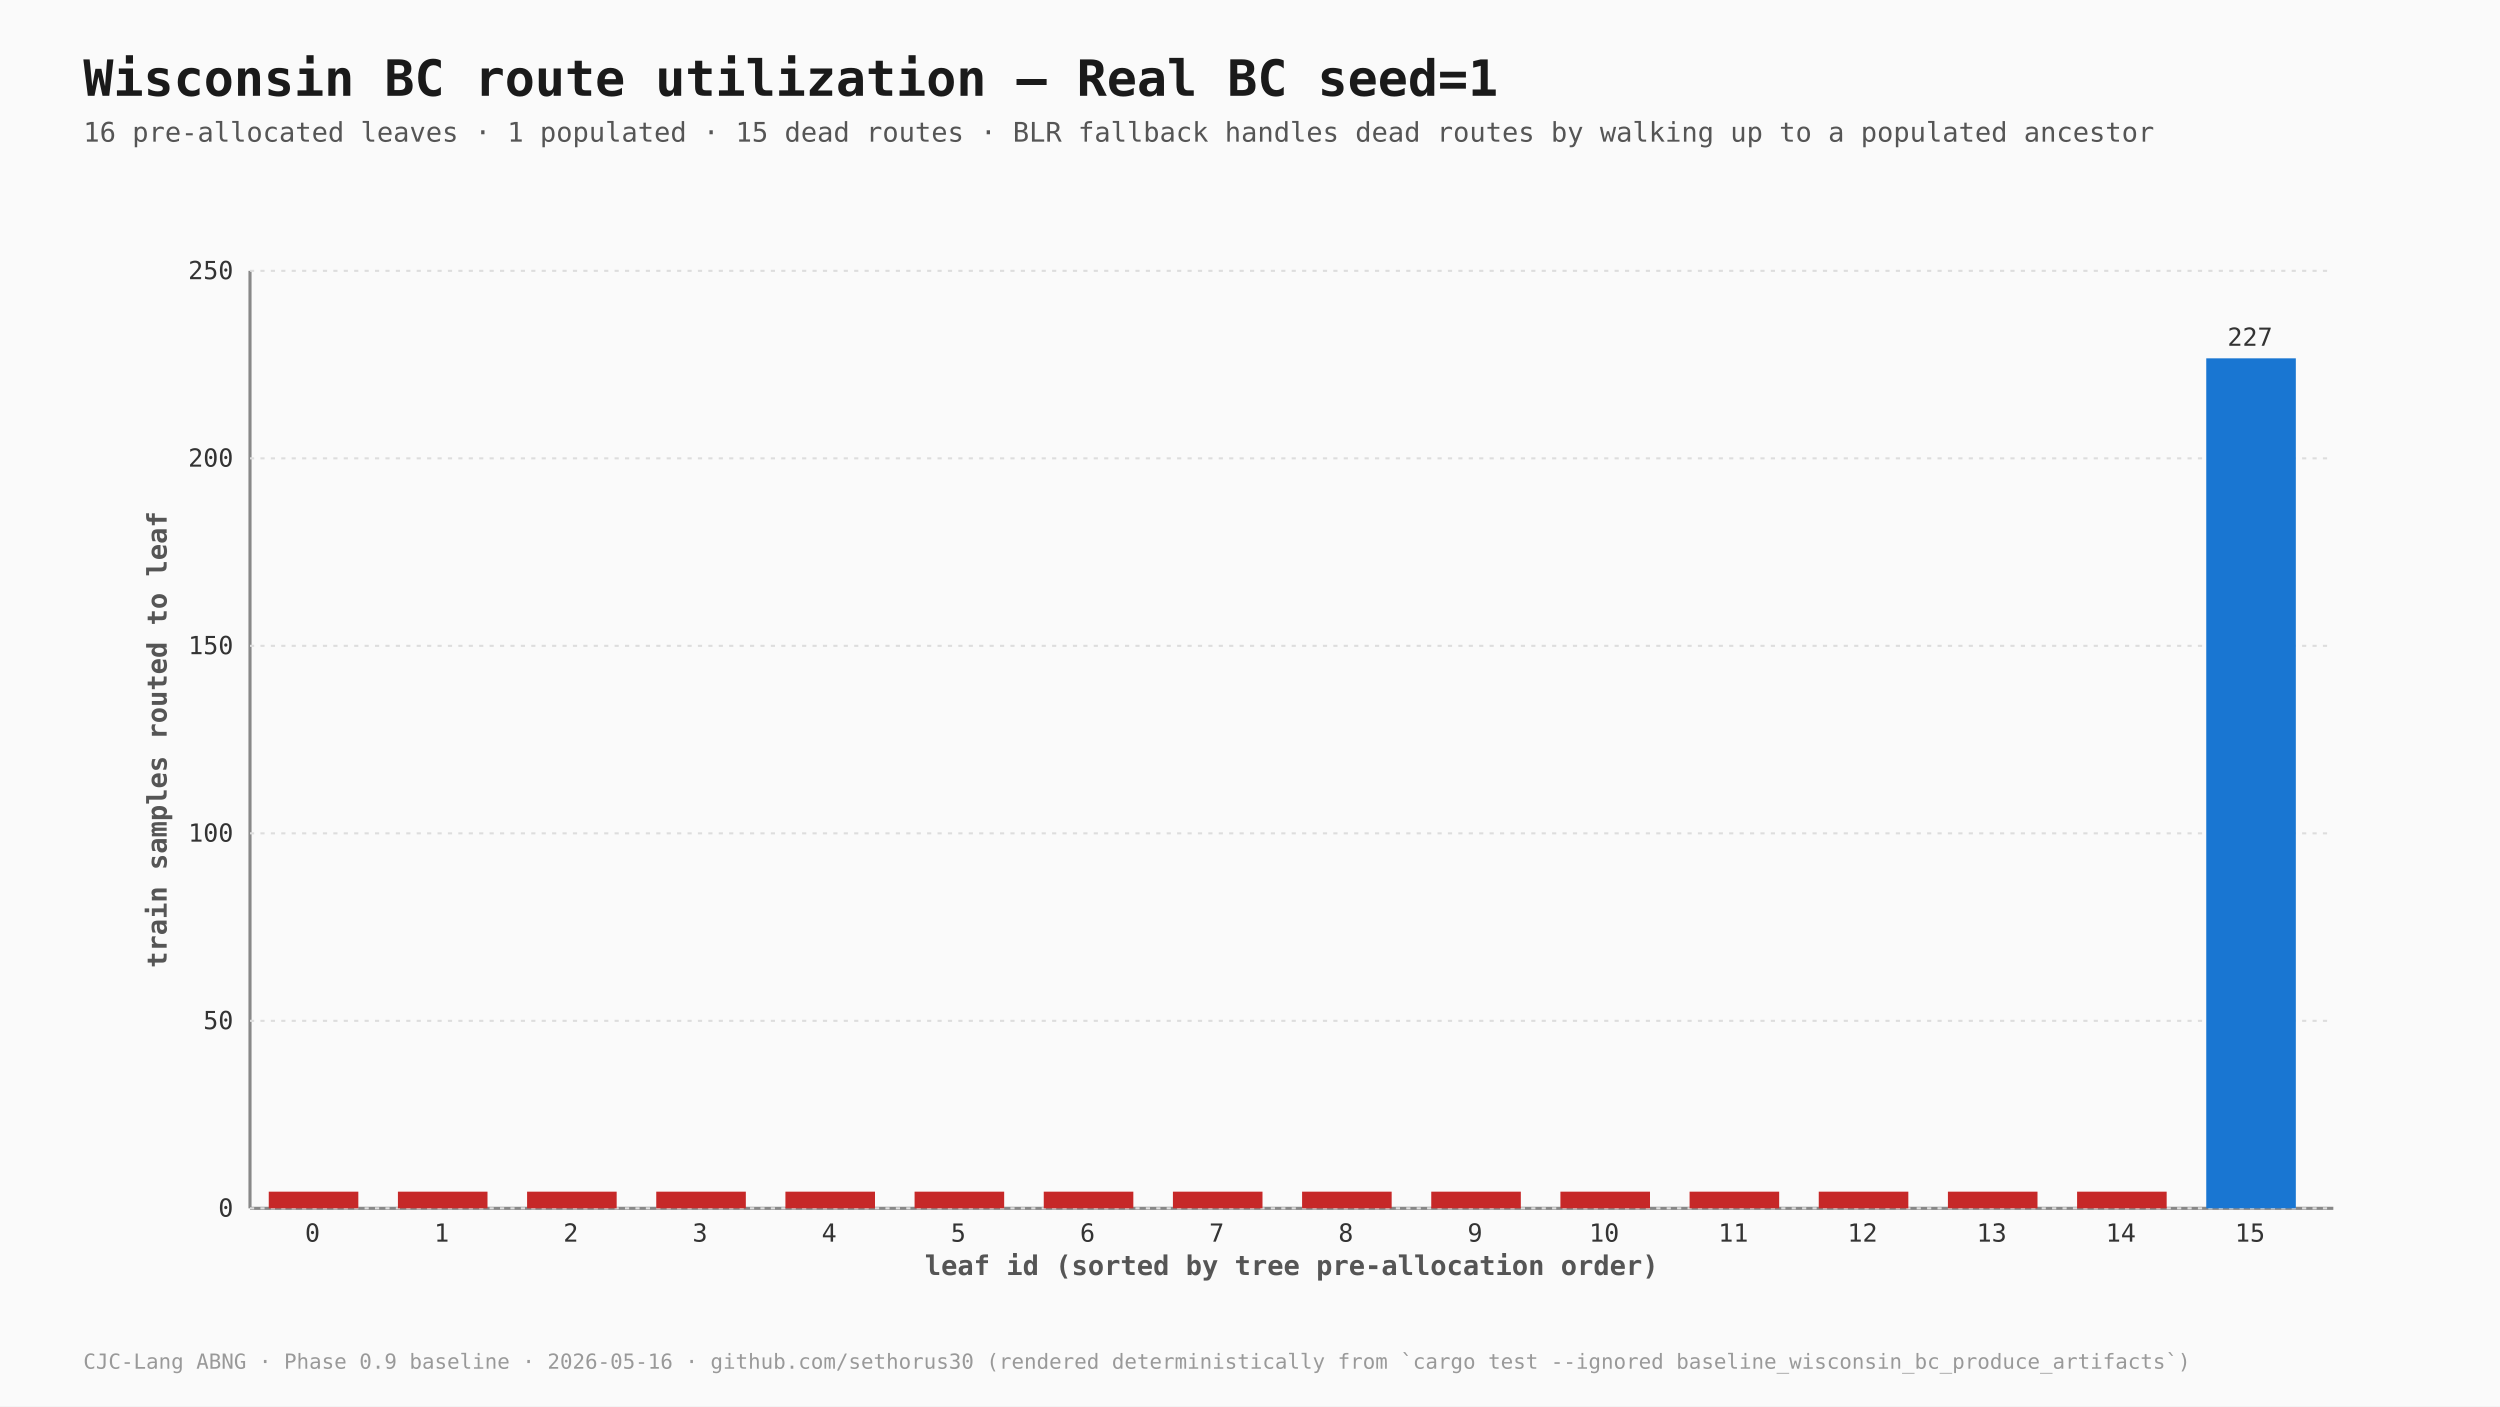
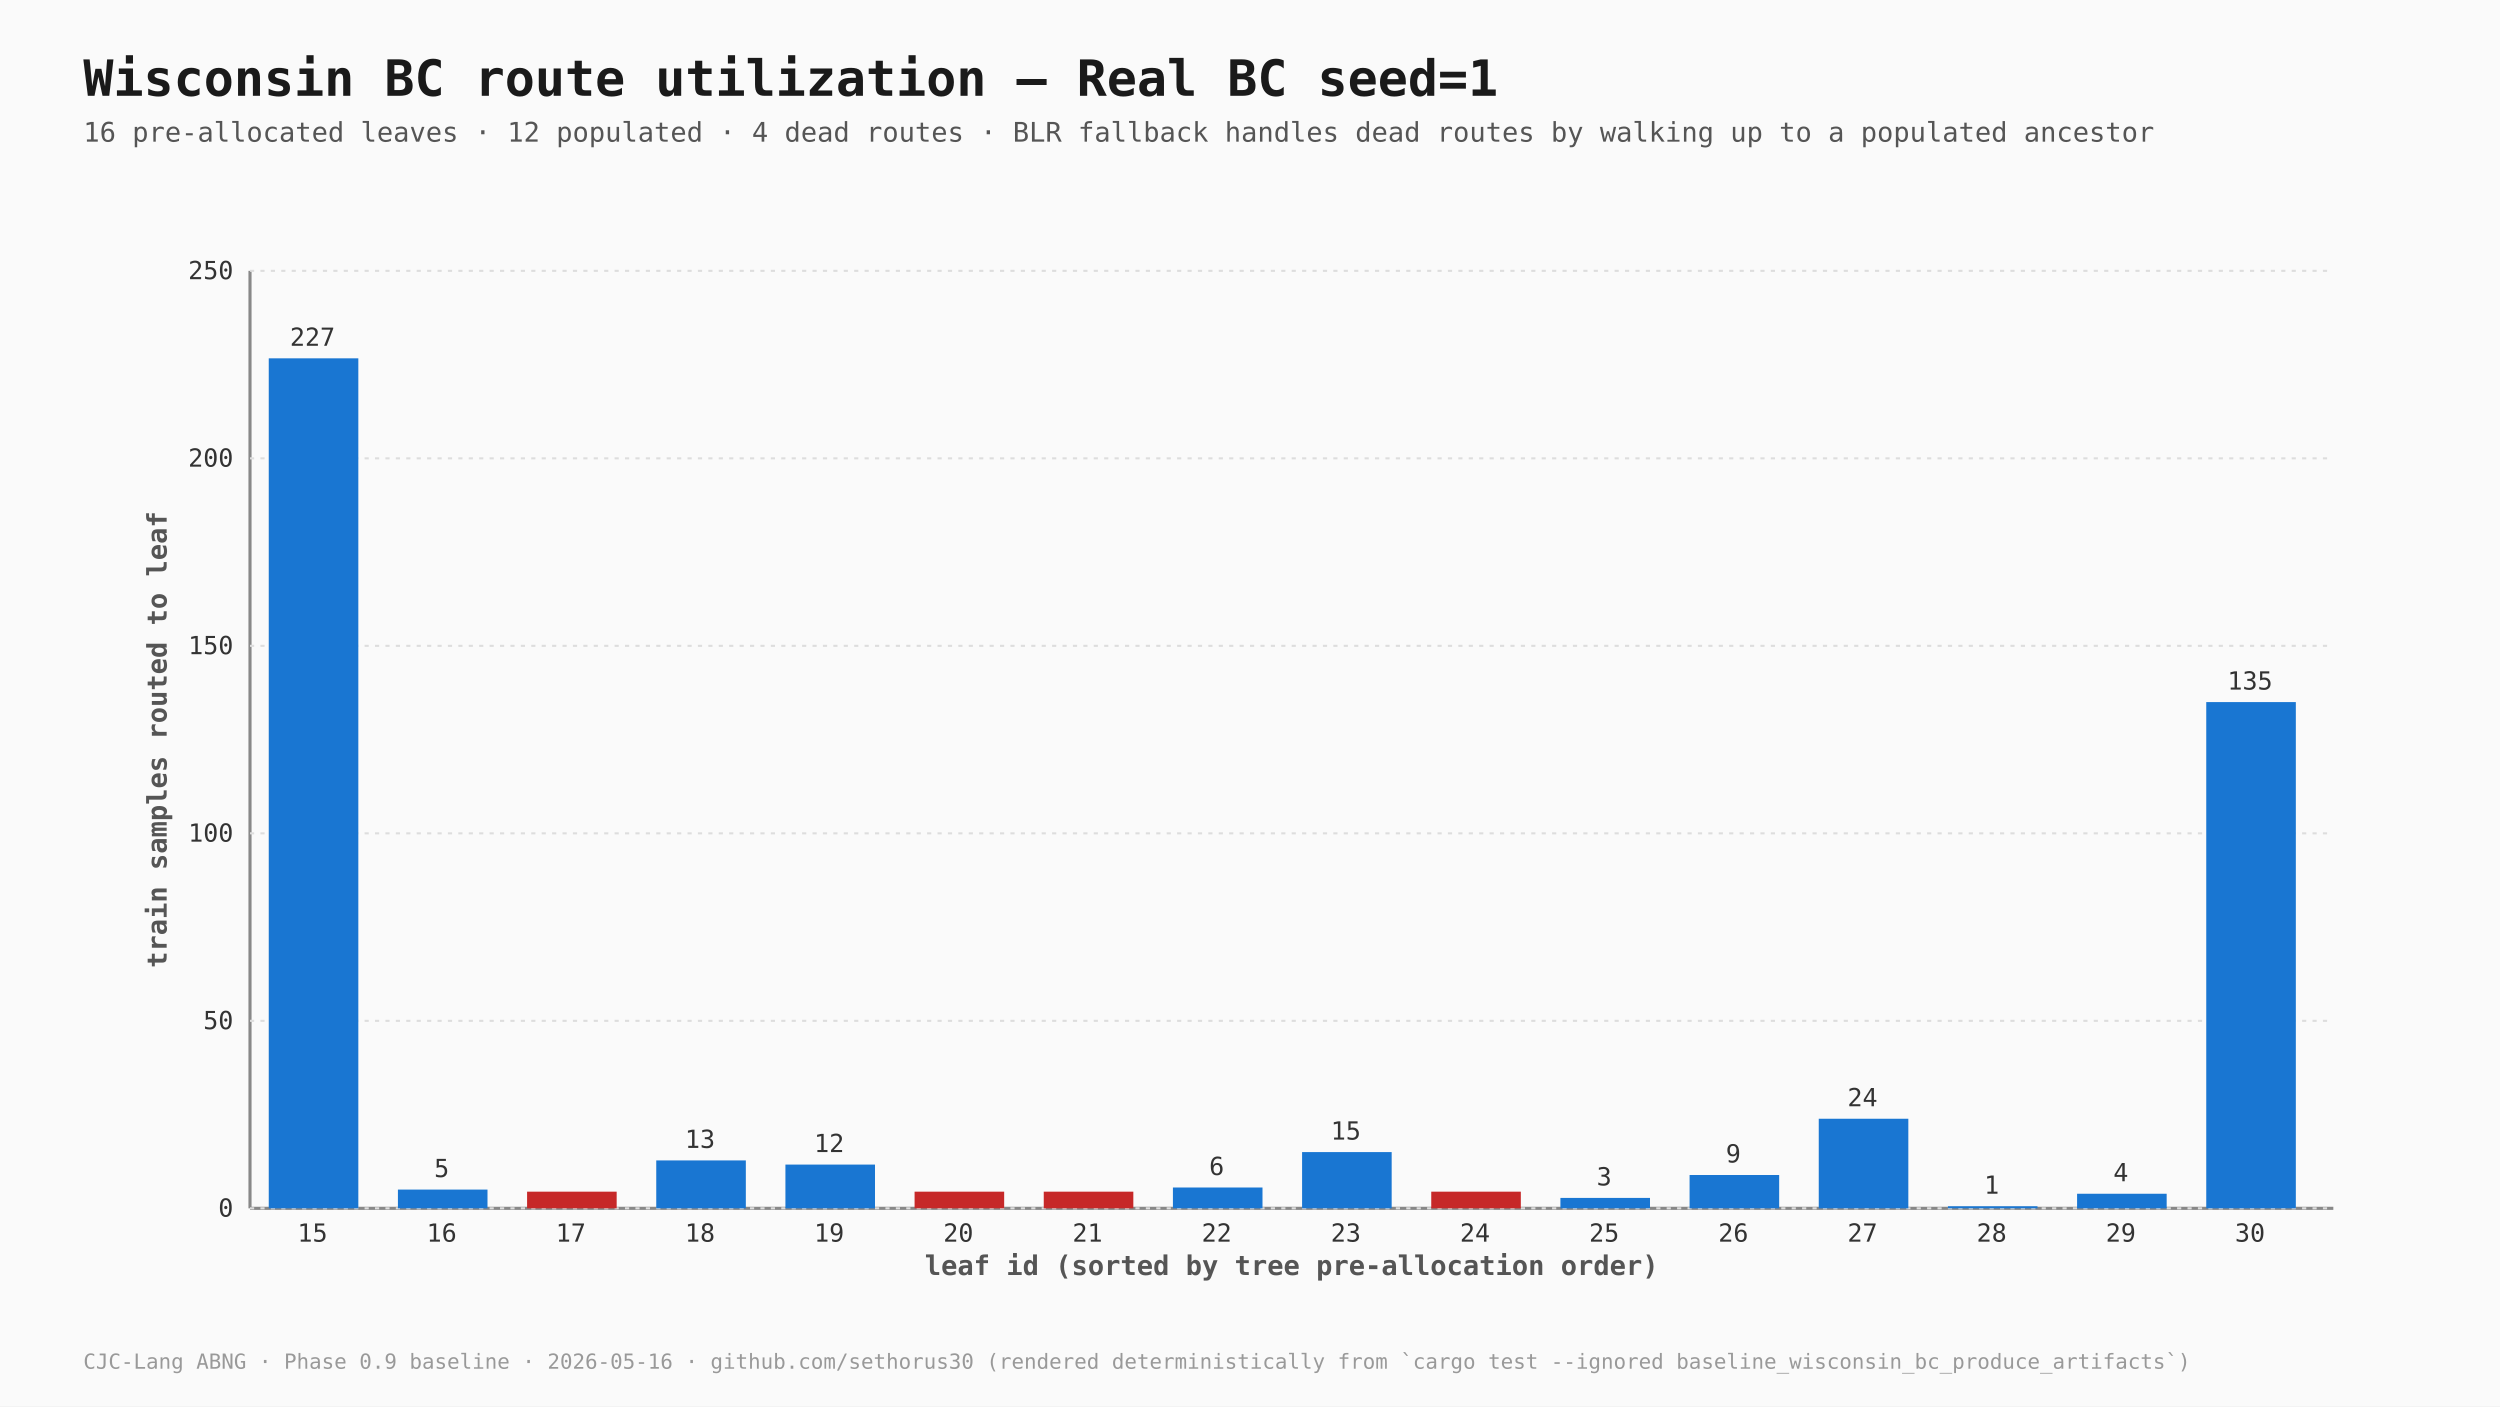
<svg xmlns="http://www.w3.org/2000/svg" viewBox="0 0 1200 675" width="1200" height="675" font-family="ui-monospace, Menlo, Consolas, monospace">
  <style>
    .title    { font-size: 24px; font-weight: bold; fill: #1a1a1a; }
    .subtitle { font-size: 13px; fill: #555; }
    .axis     { stroke: #888; stroke-width: 1.5; fill: none; }
    .grid     { stroke: #ddd; stroke-width: 1; stroke-dasharray: 2,3; }
    .label    { font-size: 12px; fill: #333; }
    .axis-label { font-size: 13px; fill: #555; font-weight: bold; }
    .value    { font-size: 11px; fill: #fff; font-weight: bold; }
    .bar      { fill: #1976d2; }
    .bar-dead { fill: #c62828; }
    .bar-syn  { fill: #66bb6a; }
    .floor    { stroke: #f57c00; stroke-width: 2; stroke-dasharray: 4,4; }
    .point    { fill: #1976d2; stroke: #0d47a1; stroke-width: 0.8; }
    .diagonal { stroke: #888; stroke-width: 1.5; stroke-dasharray: 3,3; }
    .footer   { font-size: 10px; fill: #999; }
  </style>
  <rect width="100%" height="100%" fill="#fafafa" />
  <text x="40" y="46" class="title">Wisconsin BC route utilization — Real BC seed=1</text>
-   <text x="40" y="68" class="subtitle">16 pre-allocated leaves · 1 populated · 15 dead routes · BLR fallback handles dead routes by walking up to a populated ancestor</text>
+   <text x="40" y="68" class="subtitle">16 pre-allocated leaves · 12 populated · 4 dead routes · BLR fallback handles dead routes by walking up to a populated ancestor</text>
  <line x1="120" y1="130" x2="120" y2="580" class="axis" />
  <line x1="120" y1="580" x2="1120" y2="580" class="axis" />
  <line x1="120" y1="580" x2="1120" y2="580" class="grid" />
  <text x="112" y="584" text-anchor="end" class="label">0</text>
  <line x1="120" y1="490" x2="1120" y2="490" class="grid" />
  <text x="112" y="494" text-anchor="end" class="label">50</text>
  <line x1="120" y1="400" x2="1120" y2="400" class="grid" />
  <text x="112" y="404" text-anchor="end" class="label">100</text>
  <line x1="120" y1="310" x2="1120" y2="310" class="grid" />
  <text x="112" y="314" text-anchor="end" class="label">150</text>
  <line x1="120" y1="220" x2="1120" y2="220" class="grid" />
  <text x="112" y="224" text-anchor="end" class="label">200</text>
  <line x1="120" y1="130" x2="1120" y2="130" class="grid" />
  <text x="112" y="134" text-anchor="end" class="label">250</text>
-   <rect x="129" y="572" width="43" height="8" class="bar-dead" />
-   <text x="150" y="596" text-anchor="middle" class="label">0</text>
-   <rect x="191" y="572" width="43" height="8" class="bar-dead" />
-   <text x="212" y="596" text-anchor="middle" class="label">1</text>
+   <rect x="129" y="172" width="43" height="408" class="bar" />
+   <text x="150" y="596" text-anchor="middle" class="label">15</text>
+   <text x="150" y="166" text-anchor="middle" class="label" fill="#0d47a1">227</text>
+   <rect x="191" y="571" width="43" height="9" class="bar" />
+   <text x="212" y="596" text-anchor="middle" class="label">16</text>
+   <text x="212" y="565" text-anchor="middle" class="label" fill="#0d47a1">5</text>
  <rect x="253" y="572" width="43" height="8" class="bar-dead" />
-   <text x="274" y="596" text-anchor="middle" class="label">2</text>
-   <rect x="315" y="572" width="43" height="8" class="bar-dead" />
-   <text x="336" y="596" text-anchor="middle" class="label">3</text>
-   <rect x="377" y="572" width="43" height="8" class="bar-dead" />
-   <text x="398" y="596" text-anchor="middle" class="label">4</text>
+   <text x="274" y="596" text-anchor="middle" class="label">17</text>
+   <rect x="315" y="557" width="43" height="23" class="bar" />
+   <text x="336" y="596" text-anchor="middle" class="label">18</text>
+   <text x="336" y="551" text-anchor="middle" class="label" fill="#0d47a1">13</text>
+   <rect x="377" y="559" width="43" height="21" class="bar" />
+   <text x="398" y="596" text-anchor="middle" class="label">19</text>
+   <text x="398" y="553" text-anchor="middle" class="label" fill="#0d47a1">12</text>
  <rect x="439" y="572" width="43" height="8" class="bar-dead" />
-   <text x="460" y="596" text-anchor="middle" class="label">5</text>
+   <text x="460" y="596" text-anchor="middle" class="label">20</text>
  <rect x="501" y="572" width="43" height="8" class="bar-dead" />
-   <text x="522" y="596" text-anchor="middle" class="label">6</text>
-   <rect x="563" y="572" width="43" height="8" class="bar-dead" />
-   <text x="584" y="596" text-anchor="middle" class="label">7</text>
-   <rect x="625" y="572" width="43" height="8" class="bar-dead" />
-   <text x="646" y="596" text-anchor="middle" class="label">8</text>
+   <text x="522" y="596" text-anchor="middle" class="label">21</text>
+   <rect x="563" y="570" width="43" height="10" class="bar" />
+   <text x="584" y="596" text-anchor="middle" class="label">22</text>
+   <text x="584" y="564" text-anchor="middle" class="label" fill="#0d47a1">6</text>
+   <rect x="625" y="553" width="43" height="27" class="bar" />
+   <text x="646" y="596" text-anchor="middle" class="label">23</text>
+   <text x="646" y="547" text-anchor="middle" class="label" fill="#0d47a1">15</text>
  <rect x="687" y="572" width="43" height="8" class="bar-dead" />
-   <text x="708" y="596" text-anchor="middle" class="label">9</text>
-   <rect x="749" y="572" width="43" height="8" class="bar-dead" />
-   <text x="770" y="596" text-anchor="middle" class="label">10</text>
-   <rect x="811" y="572" width="43" height="8" class="bar-dead" />
-   <text x="832" y="596" text-anchor="middle" class="label">11</text>
-   <rect x="873" y="572" width="43" height="8" class="bar-dead" />
-   <text x="894" y="596" text-anchor="middle" class="label">12</text>
-   <rect x="935" y="572" width="43" height="8" class="bar-dead" />
-   <text x="956" y="596" text-anchor="middle" class="label">13</text>
-   <rect x="997" y="572" width="43" height="8" class="bar-dead" />
-   <text x="1018" y="596" text-anchor="middle" class="label">14</text>
-   <rect x="1059" y="172" width="43" height="408" class="bar" />
-   <text x="1080" y="596" text-anchor="middle" class="label">15</text>
-   <text x="1080" y="166" text-anchor="middle" class="label" fill="#0d47a1">227</text>
+   <text x="708" y="596" text-anchor="middle" class="label">24</text>
+   <rect x="749" y="575" width="43" height="5" class="bar" />
+   <text x="770" y="596" text-anchor="middle" class="label">25</text>
+   <text x="770" y="569" text-anchor="middle" class="label" fill="#0d47a1">3</text>
+   <rect x="811" y="564" width="43" height="16" class="bar" />
+   <text x="832" y="596" text-anchor="middle" class="label">26</text>
+   <text x="832" y="558" text-anchor="middle" class="label" fill="#0d47a1">9</text>
+   <rect x="873" y="537" width="43" height="43" class="bar" />
+   <text x="894" y="596" text-anchor="middle" class="label">27</text>
+   <text x="894" y="531" text-anchor="middle" class="label" fill="#0d47a1">24</text>
+   <rect x="935" y="579" width="43" height="1" class="bar" />
+   <text x="956" y="596" text-anchor="middle" class="label">28</text>
+   <text x="956" y="573" text-anchor="middle" class="label" fill="#0d47a1">1</text>
+   <rect x="997" y="573" width="43" height="7" class="bar" />
+   <text x="1018" y="596" text-anchor="middle" class="label">29</text>
+   <text x="1018" y="567" text-anchor="middle" class="label" fill="#0d47a1">4</text>
+   <rect x="1059" y="337" width="43" height="243" class="bar" />
+   <text x="1080" y="596" text-anchor="middle" class="label">30</text>
+   <text x="1080" y="331" text-anchor="middle" class="label" fill="#0d47a1">135</text>
  <text x="620" y="612" text-anchor="middle" class="axis-label">leaf id (sorted by tree pre-allocation order)</text>
  <text x="80" y="355" text-anchor="middle" class="axis-label" transform="rotate(-90 80 355)">train samples routed to leaf</text>
  <text x="40" y="657" class="footer">CJC-Lang ABNG · Phase 0.9 baseline · 2026-05-16 · github.com/sethorus30 (rendered deterministically from `cargo test --ignored baseline_wisconsin_bc_produce_artifacts`)</text>
</svg>
